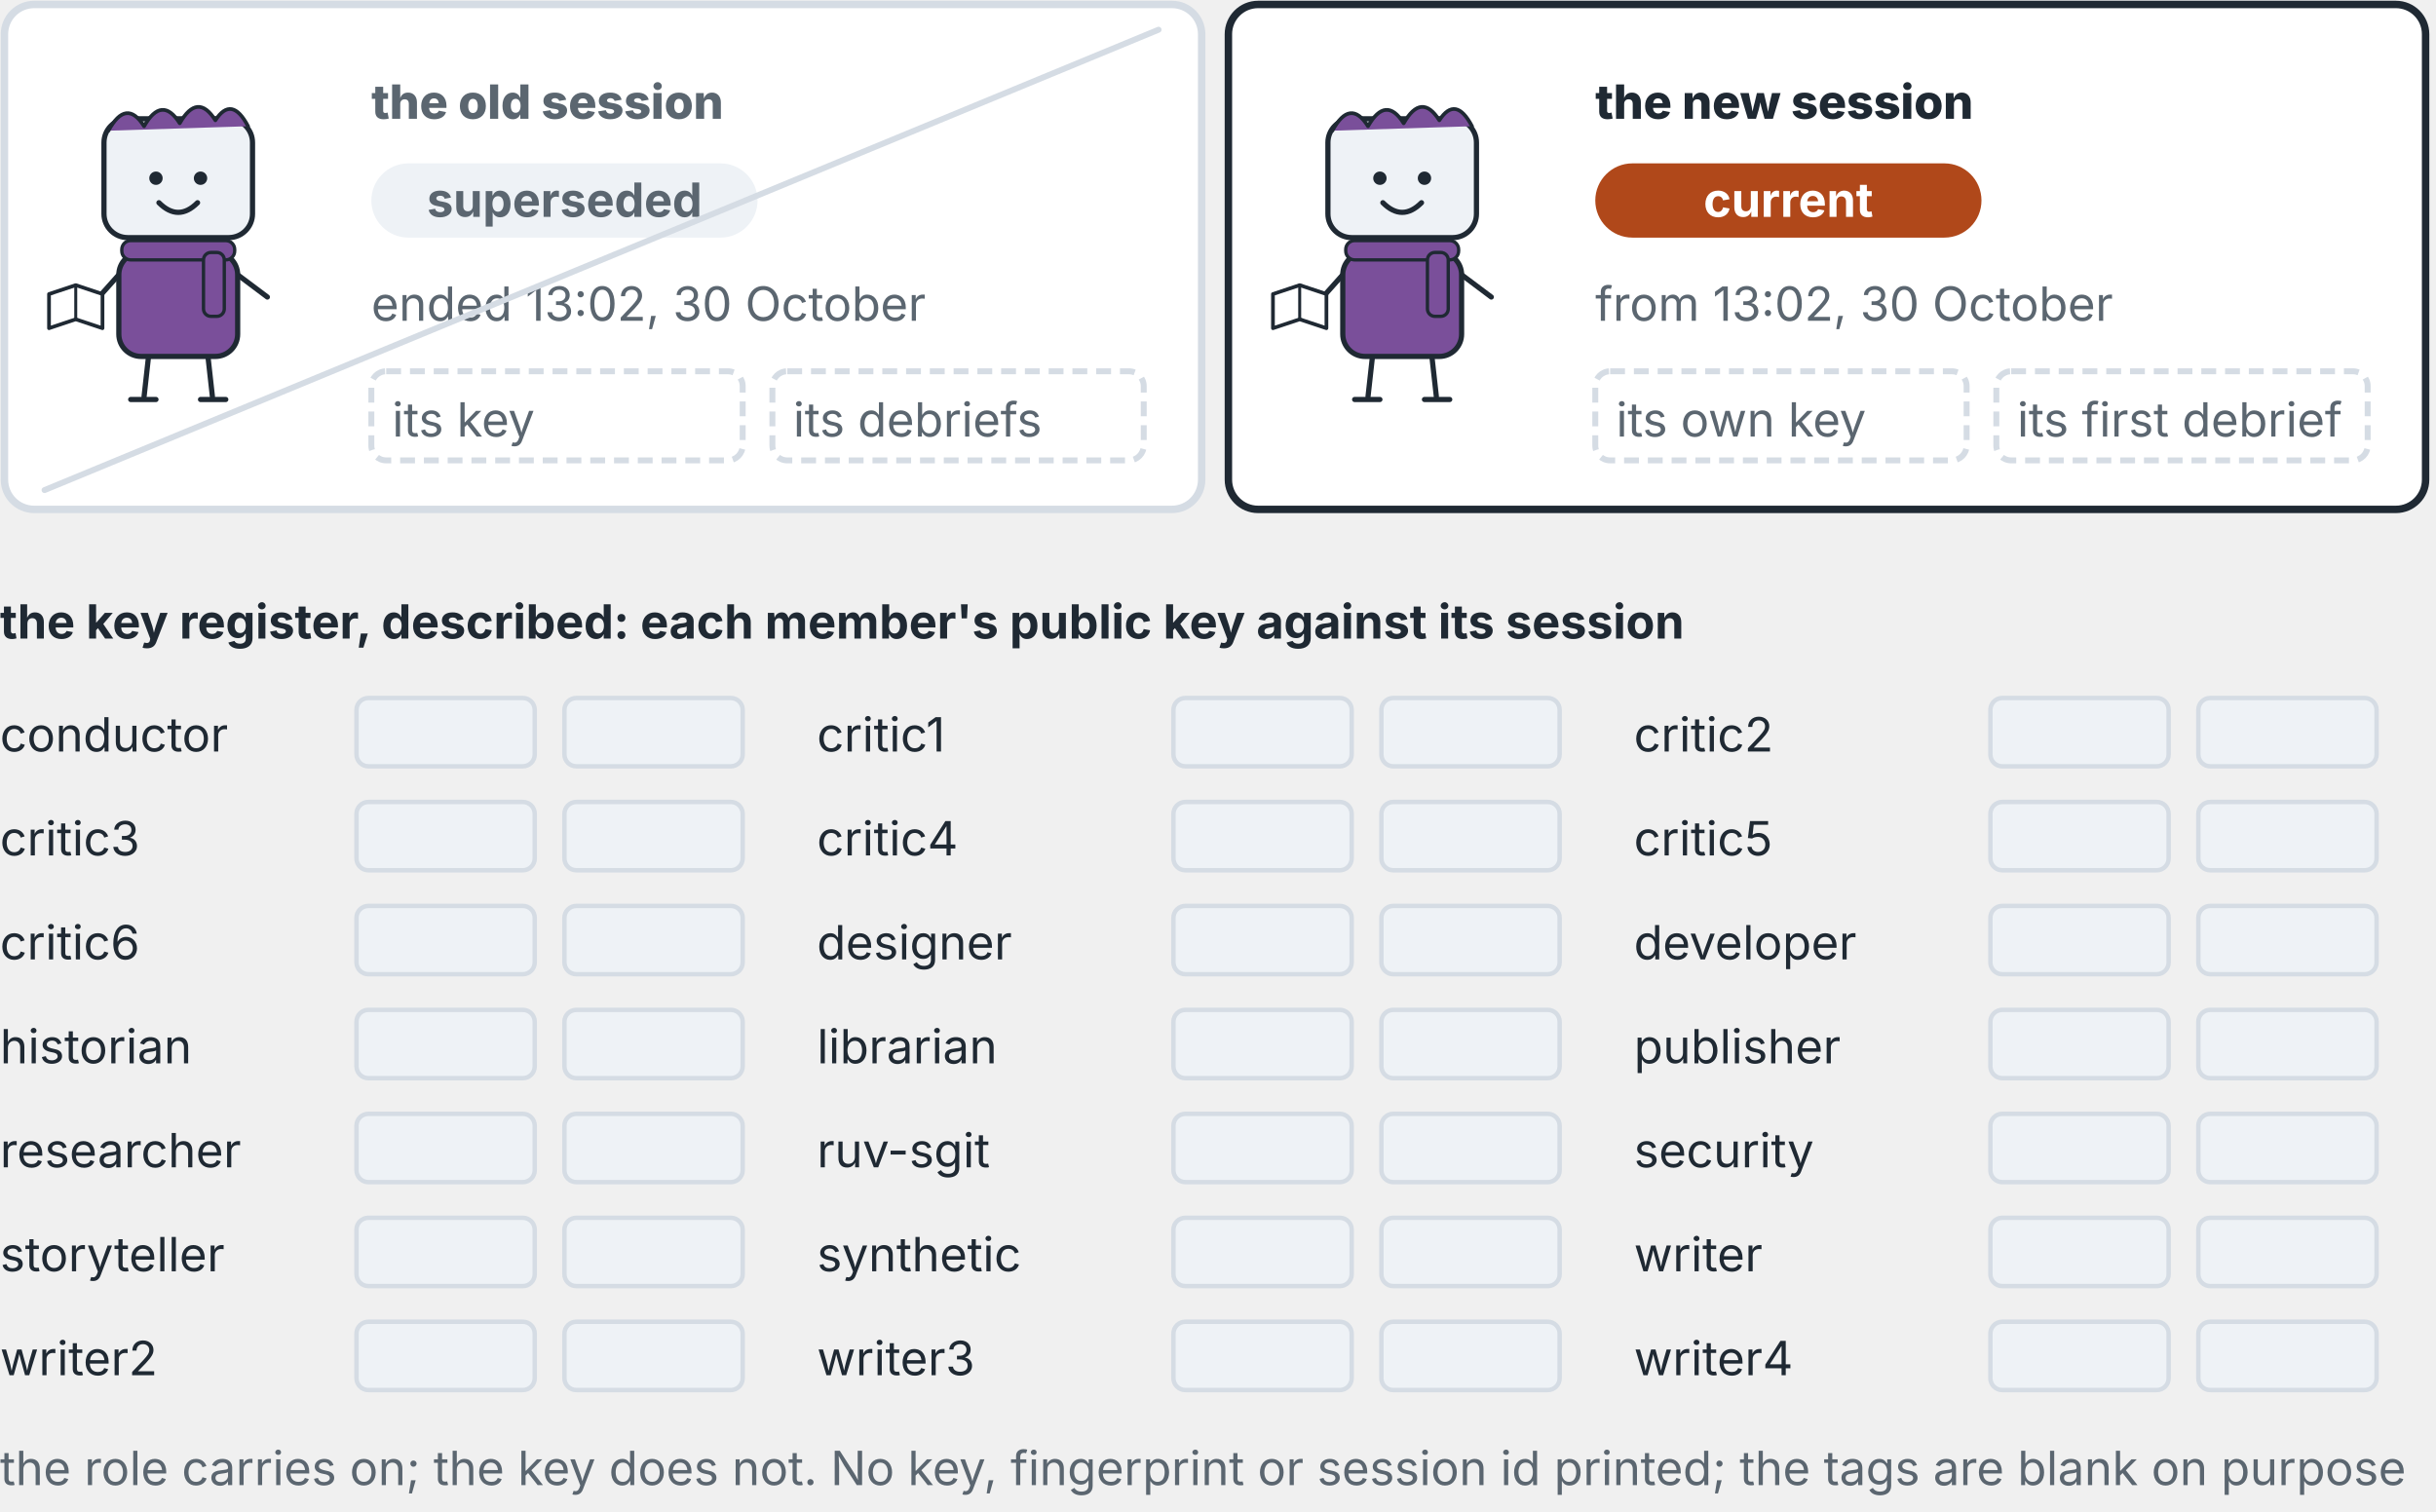
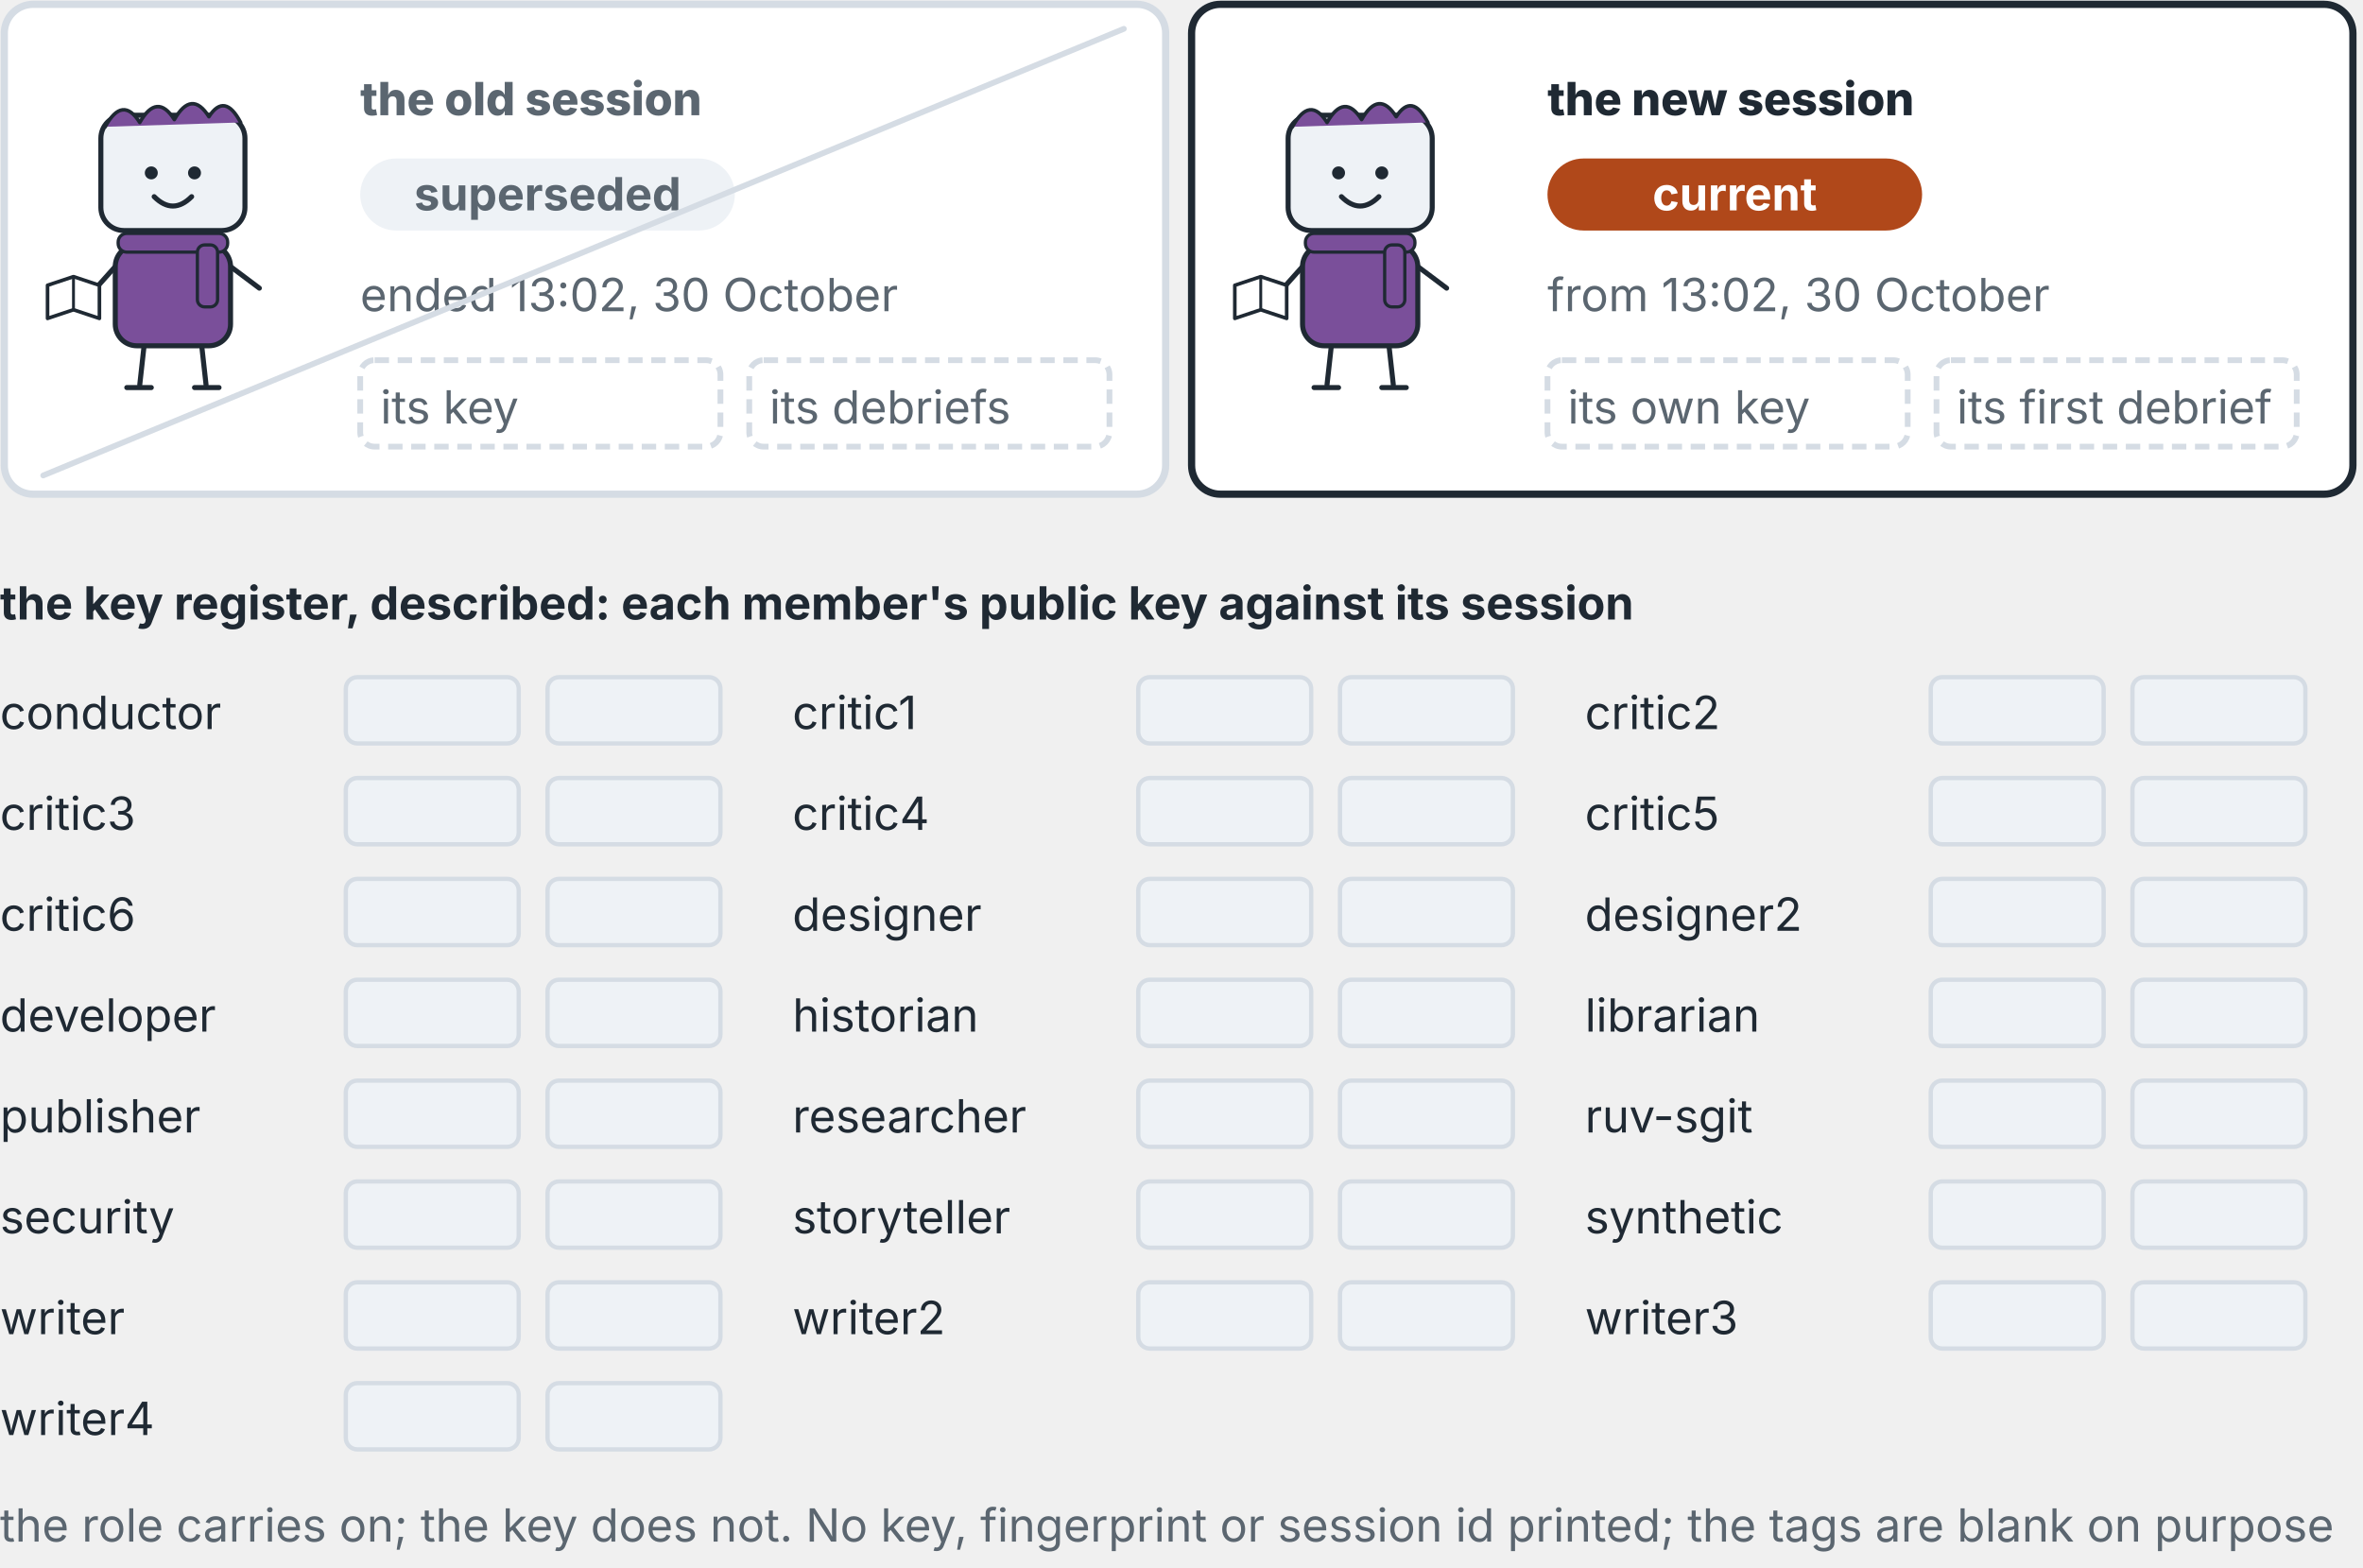
- <svg xmlns="http://www.w3.org/2000/svg" width="164mm" height="101.8mm" viewBox="0 0 164 101.8" role="img" aria-label="Two sessions of one member, the old superseded and the new with its own key; the key register as blank tags">
+ <svg xmlns="http://www.w3.org/2000/svg" width="164mm" height="108.8mm" viewBox="0 0 164 108.8" role="img" aria-label="Two sessions of one member, the old superseded and the new with its own key; the key register as blank tags">
  <rect x="0.3" y=".3" width="80.6" height="34" rx="2" fill="#fff" stroke="#d5dce4" stroke-width=".5" />
  <g transform="translate(2.00 3.00) scale(0.5)">
    <line x1="12.00" y1="31.00" x2="7.00" y2="36.60" stroke="#1f2933" stroke-width="0.7" stroke-linecap="round" />
    <line x1="28.00" y1="31.00" x2="32.00" y2="34.00" stroke="#1f2933" stroke-width="0.7" stroke-linecap="round" />
    <line x1="16.00" y1="42.00" x2="15.40" y2="47.40" stroke="#1f2933" stroke-width="0.7" stroke-linecap="round" />
    <line x1="24.00" y1="42.00" x2="24.60" y2="47.40" stroke="#1f2933" stroke-width="0.7" stroke-linecap="round" />
    <line x1="13.60" y1="47.80" x2="17.00" y2="47.80" stroke="#1f2933" stroke-width="0.7" stroke-linecap="round" />
    <line x1="23.00" y1="47.80" x2="26.40" y2="47.80" stroke="#1f2933" stroke-width="0.7" stroke-linecap="round" />
    <rect x="12" y="28" width="16" height="14" rx="3" fill="#7a4f9a" stroke="#1f2933" stroke-width="0.7" />
    <rect x="12.4" y="26.4" width="15.2" height="2.6" rx="1.2" fill="#7a4f9a" stroke="#1f2933" stroke-width=".45" />
    <rect x="23.4" y="28" width="2.8" height="8.6" rx="1" fill="#7a4f9a" stroke="#1f2933" stroke-width=".45" />
    <rect x="10" y="10" width="20" height="16" rx="3.2" fill="#eef2f6" stroke="#1f2933" stroke-width="0.7" />
    <circle cx="17" cy="18" r=".9" fill="#1f2933" />
    <circle cx="23" cy="18" r=".9" fill="#1f2933" />
    <path d="M17.4 21.3 Q20 23.9 22.6 21.3" fill="none" stroke="#1f2933" stroke-width="0.7" stroke-linecap="round" stroke-linejoin="round" />
    <path d="M10.6 11.6 q2.4 -4.4 4.8 -.6 q2.4 -4.2 4.8 -.4 q2.4 -4.2 4.8 -.4 q2.2 -3.4 4.4 .8" fill="#7a4f9a" stroke="#1f2933" stroke-width="0.5" stroke-linecap="round" stroke-linejoin="round" />
    <path d="M2.6 33.6 l3.6 -1.2 l3.6 1.2 v4.6 l-3.6 -1.2 l-3.6 1.2 z" fill="#ffffff" stroke="#1f2933" stroke-width="0.5" stroke-linecap="round" stroke-linejoin="round" />
    <line x1="6.20" y1="32.40" x2="6.20" y2="37.00" stroke="#1f2933" stroke-width="0.4" stroke-linecap="round" />
  </g>
  <text x="25.00" y="8.00" font-family="Inter, Helvetica, Arial, sans-serif" font-size="3.18" font-weight="800" fill="#5b6670" text-anchor="start">the old session</text>
  <rect x="25.0" y="11" width="26" height="5" rx="2.5" fill="#eef2f6" />
  <text x="38.00" y="14.60" font-family="Inter, Helvetica, Arial, sans-serif" font-size="3.18" font-weight="700" fill="#5b6670" text-anchor="middle">superseded</text>
  <text x="25.00" y="21.60" font-family="Inter, Helvetica, Arial, sans-serif" font-size="3.18" font-weight="400" fill="#5b6670" text-anchor="start">ended 13:02, 30 October</text>
  <rect x="25.0" y="25" width="25" height="6" rx="1" fill="#fff" stroke="#d5dce4" stroke-width=".4" stroke-dasharray="1 .6" />
  <text x="26.40" y="29.40" font-family="Inter, Helvetica, Arial, sans-serif" font-size="3.18" font-weight="400" fill="#5b6670" text-anchor="start">its key</text>
  <rect x="52.0" y="25" width="25" height="6" rx="1" fill="#fff" stroke="#d5dce4" stroke-width=".4" stroke-dasharray="1 .6" />
  <text x="53.40" y="29.40" font-family="Inter, Helvetica, Arial, sans-serif" font-size="3.18" font-weight="400" fill="#5b6670" text-anchor="start">its debriefs</text>
  <line x1="3.00" y1="33.00" x2="78.00" y2="2.00" stroke="#d5dce4" stroke-width="0.4" stroke-linecap="round" />
  <rect x="82.7" y=".3" width="80.6" height="34" rx="2" fill="#fff" stroke="#1f2933" stroke-width=".5" />
  <g transform="translate(84.40 3.00) scale(0.5)">
    <line x1="12.00" y1="31.00" x2="7.00" y2="36.60" stroke="#1f2933" stroke-width="0.7" stroke-linecap="round" />
    <line x1="28.00" y1="31.00" x2="32.00" y2="34.00" stroke="#1f2933" stroke-width="0.7" stroke-linecap="round" />
    <line x1="16.00" y1="42.00" x2="15.40" y2="47.40" stroke="#1f2933" stroke-width="0.7" stroke-linecap="round" />
    <line x1="24.00" y1="42.00" x2="24.60" y2="47.40" stroke="#1f2933" stroke-width="0.7" stroke-linecap="round" />
    <line x1="13.60" y1="47.80" x2="17.00" y2="47.80" stroke="#1f2933" stroke-width="0.7" stroke-linecap="round" />
    <line x1="23.00" y1="47.80" x2="26.40" y2="47.80" stroke="#1f2933" stroke-width="0.7" stroke-linecap="round" />
    <rect x="12" y="28" width="16" height="14" rx="3" fill="#7a4f9a" stroke="#1f2933" stroke-width="0.7" />
    <rect x="12.4" y="26.4" width="15.2" height="2.6" rx="1.2" fill="#7a4f9a" stroke="#1f2933" stroke-width=".45" />
    <rect x="23.4" y="28" width="2.8" height="8.6" rx="1" fill="#7a4f9a" stroke="#1f2933" stroke-width=".45" />
    <rect x="10" y="10" width="20" height="16" rx="3.2" fill="#eef2f6" stroke="#1f2933" stroke-width="0.7" />
    <circle cx="17" cy="18" r=".9" fill="#1f2933" />
    <circle cx="23" cy="18" r=".9" fill="#1f2933" />
    <path d="M17.4 21.3 Q20 23.9 22.6 21.3" fill="none" stroke="#1f2933" stroke-width="0.7" stroke-linecap="round" stroke-linejoin="round" />
    <path d="M10.6 11.6 q2.4 -4.4 4.8 -.6 q2.4 -4.2 4.8 -.4 q2.4 -4.2 4.8 -.4 q2.2 -3.4 4.4 .8" fill="#7a4f9a" stroke="#1f2933" stroke-width="0.5" stroke-linecap="round" stroke-linejoin="round" />
    <path d="M2.6 33.6 l3.6 -1.2 l3.6 1.2 v4.6 l-3.6 -1.2 l-3.6 1.2 z" fill="#ffffff" stroke="#1f2933" stroke-width="0.5" stroke-linecap="round" stroke-linejoin="round" />
    <line x1="6.20" y1="32.40" x2="6.20" y2="37.00" stroke="#1f2933" stroke-width="0.4" stroke-linecap="round" />
  </g>
  <text x="107.40" y="8.00" font-family="Inter, Helvetica, Arial, sans-serif" font-size="3.18" font-weight="800" fill="#1f2933" text-anchor="start">the new session</text>
  <rect x="107.4" y="11" width="26" height="5" rx="2.5" fill="#b0481a" />
  <text x="120.40" y="14.60" font-family="Inter, Helvetica, Arial, sans-serif" font-size="3.18" font-weight="700" fill="#fff" text-anchor="middle">current</text>
  <text x="107.40" y="21.60" font-family="Inter, Helvetica, Arial, sans-serif" font-size="3.18" font-weight="400" fill="#5b6670" text-anchor="start">from 13:02, 30 October</text>
  <rect x="107.4" y="25" width="25" height="6" rx="1" fill="#fff" stroke="#d5dce4" stroke-width=".4" stroke-dasharray="1 .6" />
  <text x="108.80" y="29.40" font-family="Inter, Helvetica, Arial, sans-serif" font-size="3.18" font-weight="400" fill="#5b6670" text-anchor="start">its own key</text>
  <rect x="134.4" y="25" width="25" height="6" rx="1" fill="#fff" stroke="#d5dce4" stroke-width=".4" stroke-dasharray="1 .6" />
  <text x="135.80" y="29.40" font-family="Inter, Helvetica, Arial, sans-serif" font-size="3.18" font-weight="400" fill="#5b6670" text-anchor="start">its first debrief</text>
  <text x="0.00" y="43.00" font-family="Inter, Helvetica, Arial, sans-serif" font-size="3.18" font-weight="700" fill="#1f2933" text-anchor="start">the key register, described: each member's public key against its session</text>
  <text x="0.00" y="50.60" font-family="Inter, Helvetica, Arial, sans-serif" font-size="3.18" font-weight="400" fill="#1f2933" text-anchor="start">conductor</text>
  <rect x="24" y="47" width="12" height="4.6" rx=".8" fill="#eef2f6" stroke="#d5dce4" stroke-width=".3" />
  <rect x="38" y="47" width="12" height="4.6" rx=".8" fill="#eef2f6" stroke="#d5dce4" stroke-width=".3" />
  <text x="55.00" y="50.60" font-family="Inter, Helvetica, Arial, sans-serif" font-size="3.18" font-weight="400" fill="#1f2933" text-anchor="start">critic1</text>
  <rect x="79" y="47" width="12" height="4.6" rx=".8" fill="#eef2f6" stroke="#d5dce4" stroke-width=".3" />
  <rect x="93" y="47" width="12" height="4.6" rx=".8" fill="#eef2f6" stroke="#d5dce4" stroke-width=".3" />
  <text x="110.00" y="50.60" font-family="Inter, Helvetica, Arial, sans-serif" font-size="3.18" font-weight="400" fill="#1f2933" text-anchor="start">critic2</text>
  <rect x="134" y="47" width="12" height="4.6" rx=".8" fill="#eef2f6" stroke="#d5dce4" stroke-width=".3" />
  <rect x="148" y="47" width="12" height="4.6" rx=".8" fill="#eef2f6" stroke="#d5dce4" stroke-width=".3" />
  <text x="0.00" y="57.60" font-family="Inter, Helvetica, Arial, sans-serif" font-size="3.18" font-weight="400" fill="#1f2933" text-anchor="start">critic3</text>
  <rect x="24" y="54" width="12" height="4.6" rx=".8" fill="#eef2f6" stroke="#d5dce4" stroke-width=".3" />
  <rect x="38" y="54" width="12" height="4.6" rx=".8" fill="#eef2f6" stroke="#d5dce4" stroke-width=".3" />
  <text x="55.00" y="57.60" font-family="Inter, Helvetica, Arial, sans-serif" font-size="3.18" font-weight="400" fill="#1f2933" text-anchor="start">critic4</text>
  <rect x="79" y="54" width="12" height="4.6" rx=".8" fill="#eef2f6" stroke="#d5dce4" stroke-width=".3" />
  <rect x="93" y="54" width="12" height="4.6" rx=".8" fill="#eef2f6" stroke="#d5dce4" stroke-width=".3" />
  <text x="110.00" y="57.60" font-family="Inter, Helvetica, Arial, sans-serif" font-size="3.18" font-weight="400" fill="#1f2933" text-anchor="start">critic5</text>
  <rect x="134" y="54" width="12" height="4.6" rx=".8" fill="#eef2f6" stroke="#d5dce4" stroke-width=".3" />
  <rect x="148" y="54" width="12" height="4.6" rx=".8" fill="#eef2f6" stroke="#d5dce4" stroke-width=".3" />
  <text x="0.00" y="64.60" font-family="Inter, Helvetica, Arial, sans-serif" font-size="3.18" font-weight="400" fill="#1f2933" text-anchor="start">critic6</text>
  <rect x="24" y="61" width="12" height="4.6" rx=".8" fill="#eef2f6" stroke="#d5dce4" stroke-width=".3" />
  <rect x="38" y="61" width="12" height="4.6" rx=".8" fill="#eef2f6" stroke="#d5dce4" stroke-width=".3" />
  <text x="55.00" y="64.60" font-family="Inter, Helvetica, Arial, sans-serif" font-size="3.18" font-weight="400" fill="#1f2933" text-anchor="start">designer</text>
  <rect x="79" y="61" width="12" height="4.6" rx=".8" fill="#eef2f6" stroke="#d5dce4" stroke-width=".3" />
  <rect x="93" y="61" width="12" height="4.6" rx=".8" fill="#eef2f6" stroke="#d5dce4" stroke-width=".3" />
-   <text x="110.00" y="64.60" font-family="Inter, Helvetica, Arial, sans-serif" font-size="3.18" font-weight="400" fill="#1f2933" text-anchor="start">developer</text>
+   <text x="110.00" y="64.60" font-family="Inter, Helvetica, Arial, sans-serif" font-size="3.18" font-weight="400" fill="#1f2933" text-anchor="start">designer2</text>
  <rect x="134" y="61" width="12" height="4.6" rx=".8" fill="#eef2f6" stroke="#d5dce4" stroke-width=".3" />
  <rect x="148" y="61" width="12" height="4.6" rx=".8" fill="#eef2f6" stroke="#d5dce4" stroke-width=".3" />
-   <text x="0.00" y="71.60" font-family="Inter, Helvetica, Arial, sans-serif" font-size="3.18" font-weight="400" fill="#1f2933" text-anchor="start">historian</text>
+   <text x="0.00" y="71.60" font-family="Inter, Helvetica, Arial, sans-serif" font-size="3.18" font-weight="400" fill="#1f2933" text-anchor="start">developer</text>
  <rect x="24" y="68" width="12" height="4.6" rx=".8" fill="#eef2f6" stroke="#d5dce4" stroke-width=".3" />
  <rect x="38" y="68" width="12" height="4.6" rx=".8" fill="#eef2f6" stroke="#d5dce4" stroke-width=".3" />
-   <text x="55.00" y="71.60" font-family="Inter, Helvetica, Arial, sans-serif" font-size="3.18" font-weight="400" fill="#1f2933" text-anchor="start">librarian</text>
+   <text x="55.00" y="71.60" font-family="Inter, Helvetica, Arial, sans-serif" font-size="3.18" font-weight="400" fill="#1f2933" text-anchor="start">historian</text>
  <rect x="79" y="68" width="12" height="4.6" rx=".8" fill="#eef2f6" stroke="#d5dce4" stroke-width=".3" />
  <rect x="93" y="68" width="12" height="4.6" rx=".8" fill="#eef2f6" stroke="#d5dce4" stroke-width=".3" />
-   <text x="110.00" y="71.60" font-family="Inter, Helvetica, Arial, sans-serif" font-size="3.18" font-weight="400" fill="#1f2933" text-anchor="start">publisher</text>
+   <text x="110.00" y="71.60" font-family="Inter, Helvetica, Arial, sans-serif" font-size="3.18" font-weight="400" fill="#1f2933" text-anchor="start">librarian</text>
  <rect x="134" y="68" width="12" height="4.6" rx=".8" fill="#eef2f6" stroke="#d5dce4" stroke-width=".3" />
  <rect x="148" y="68" width="12" height="4.6" rx=".8" fill="#eef2f6" stroke="#d5dce4" stroke-width=".3" />
-   <text x="0.00" y="78.60" font-family="Inter, Helvetica, Arial, sans-serif" font-size="3.18" font-weight="400" fill="#1f2933" text-anchor="start">researcher</text>
+   <text x="0.00" y="78.60" font-family="Inter, Helvetica, Arial, sans-serif" font-size="3.18" font-weight="400" fill="#1f2933" text-anchor="start">publisher</text>
  <rect x="24" y="75" width="12" height="4.6" rx=".8" fill="#eef2f6" stroke="#d5dce4" stroke-width=".3" />
  <rect x="38" y="75" width="12" height="4.6" rx=".8" fill="#eef2f6" stroke="#d5dce4" stroke-width=".3" />
-   <text x="55.00" y="78.60" font-family="Inter, Helvetica, Arial, sans-serif" font-size="3.18" font-weight="400" fill="#1f2933" text-anchor="start">ruv-sgit</text>
+   <text x="55.00" y="78.60" font-family="Inter, Helvetica, Arial, sans-serif" font-size="3.18" font-weight="400" fill="#1f2933" text-anchor="start">researcher</text>
  <rect x="79" y="75" width="12" height="4.6" rx=".8" fill="#eef2f6" stroke="#d5dce4" stroke-width=".3" />
  <rect x="93" y="75" width="12" height="4.6" rx=".8" fill="#eef2f6" stroke="#d5dce4" stroke-width=".3" />
-   <text x="110.00" y="78.60" font-family="Inter, Helvetica, Arial, sans-serif" font-size="3.18" font-weight="400" fill="#1f2933" text-anchor="start">security</text>
+   <text x="110.00" y="78.60" font-family="Inter, Helvetica, Arial, sans-serif" font-size="3.18" font-weight="400" fill="#1f2933" text-anchor="start">ruv-sgit</text>
  <rect x="134" y="75" width="12" height="4.6" rx=".8" fill="#eef2f6" stroke="#d5dce4" stroke-width=".3" />
  <rect x="148" y="75" width="12" height="4.6" rx=".8" fill="#eef2f6" stroke="#d5dce4" stroke-width=".3" />
-   <text x="0.00" y="85.60" font-family="Inter, Helvetica, Arial, sans-serif" font-size="3.18" font-weight="400" fill="#1f2933" text-anchor="start">storyteller</text>
+   <text x="0.00" y="85.60" font-family="Inter, Helvetica, Arial, sans-serif" font-size="3.18" font-weight="400" fill="#1f2933" text-anchor="start">security</text>
  <rect x="24" y="82" width="12" height="4.6" rx=".8" fill="#eef2f6" stroke="#d5dce4" stroke-width=".3" />
  <rect x="38" y="82" width="12" height="4.6" rx=".8" fill="#eef2f6" stroke="#d5dce4" stroke-width=".3" />
-   <text x="55.00" y="85.60" font-family="Inter, Helvetica, Arial, sans-serif" font-size="3.18" font-weight="400" fill="#1f2933" text-anchor="start">synthetic</text>
+   <text x="55.00" y="85.60" font-family="Inter, Helvetica, Arial, sans-serif" font-size="3.18" font-weight="400" fill="#1f2933" text-anchor="start">storyteller</text>
  <rect x="79" y="82" width="12" height="4.6" rx=".8" fill="#eef2f6" stroke="#d5dce4" stroke-width=".3" />
  <rect x="93" y="82" width="12" height="4.6" rx=".8" fill="#eef2f6" stroke="#d5dce4" stroke-width=".3" />
-   <text x="110.00" y="85.60" font-family="Inter, Helvetica, Arial, sans-serif" font-size="3.18" font-weight="400" fill="#1f2933" text-anchor="start">writer</text>
+   <text x="110.00" y="85.60" font-family="Inter, Helvetica, Arial, sans-serif" font-size="3.18" font-weight="400" fill="#1f2933" text-anchor="start">synthetic</text>
  <rect x="134" y="82" width="12" height="4.6" rx=".8" fill="#eef2f6" stroke="#d5dce4" stroke-width=".3" />
  <rect x="148" y="82" width="12" height="4.6" rx=".8" fill="#eef2f6" stroke="#d5dce4" stroke-width=".3" />
-   <text x="0.00" y="92.60" font-family="Inter, Helvetica, Arial, sans-serif" font-size="3.18" font-weight="400" fill="#1f2933" text-anchor="start">writer2</text>
+   <text x="0.00" y="92.60" font-family="Inter, Helvetica, Arial, sans-serif" font-size="3.18" font-weight="400" fill="#1f2933" text-anchor="start">writer</text>
  <rect x="24" y="89" width="12" height="4.6" rx=".8" fill="#eef2f6" stroke="#d5dce4" stroke-width=".3" />
  <rect x="38" y="89" width="12" height="4.6" rx=".8" fill="#eef2f6" stroke="#d5dce4" stroke-width=".3" />
-   <text x="55.00" y="92.60" font-family="Inter, Helvetica, Arial, sans-serif" font-size="3.18" font-weight="400" fill="#1f2933" text-anchor="start">writer3</text>
+   <text x="55.00" y="92.60" font-family="Inter, Helvetica, Arial, sans-serif" font-size="3.18" font-weight="400" fill="#1f2933" text-anchor="start">writer2</text>
  <rect x="79" y="89" width="12" height="4.6" rx=".8" fill="#eef2f6" stroke="#d5dce4" stroke-width=".3" />
  <rect x="93" y="89" width="12" height="4.6" rx=".8" fill="#eef2f6" stroke="#d5dce4" stroke-width=".3" />
-   <text x="110.00" y="92.60" font-family="Inter, Helvetica, Arial, sans-serif" font-size="3.18" font-weight="400" fill="#1f2933" text-anchor="start">writer4</text>
+   <text x="110.00" y="92.60" font-family="Inter, Helvetica, Arial, sans-serif" font-size="3.18" font-weight="400" fill="#1f2933" text-anchor="start">writer3</text>
  <rect x="134" y="89" width="12" height="4.6" rx=".8" fill="#eef2f6" stroke="#d5dce4" stroke-width=".3" />
  <rect x="148" y="89" width="12" height="4.6" rx=".8" fill="#eef2f6" stroke="#d5dce4" stroke-width=".3" />
-   <text x="0.00" y="100.00" font-family="Inter, Helvetica, Arial, sans-serif" font-size="3.18" font-weight="400" fill="#5b6670" text-anchor="start">the role carries on; the key does not. No key, fingerprint or session id printed; the tags are blank on purpose</text>
+   <text x="0.00" y="99.60" font-family="Inter, Helvetica, Arial, sans-serif" font-size="3.18" font-weight="400" fill="#1f2933" text-anchor="start">writer4</text>
+   <rect x="24" y="96" width="12" height="4.6" rx=".8" fill="#eef2f6" stroke="#d5dce4" stroke-width=".3" />
+   <rect x="38" y="96" width="12" height="4.6" rx=".8" fill="#eef2f6" stroke="#d5dce4" stroke-width=".3" />
+   <text x="0.00" y="107.00" font-family="Inter, Helvetica, Arial, sans-serif" font-size="3.18" font-weight="400" fill="#5b6670" text-anchor="start">the role carries on; the key does not. No key, fingerprint or session id printed; the tags are blank on purpose</text>
</svg>
